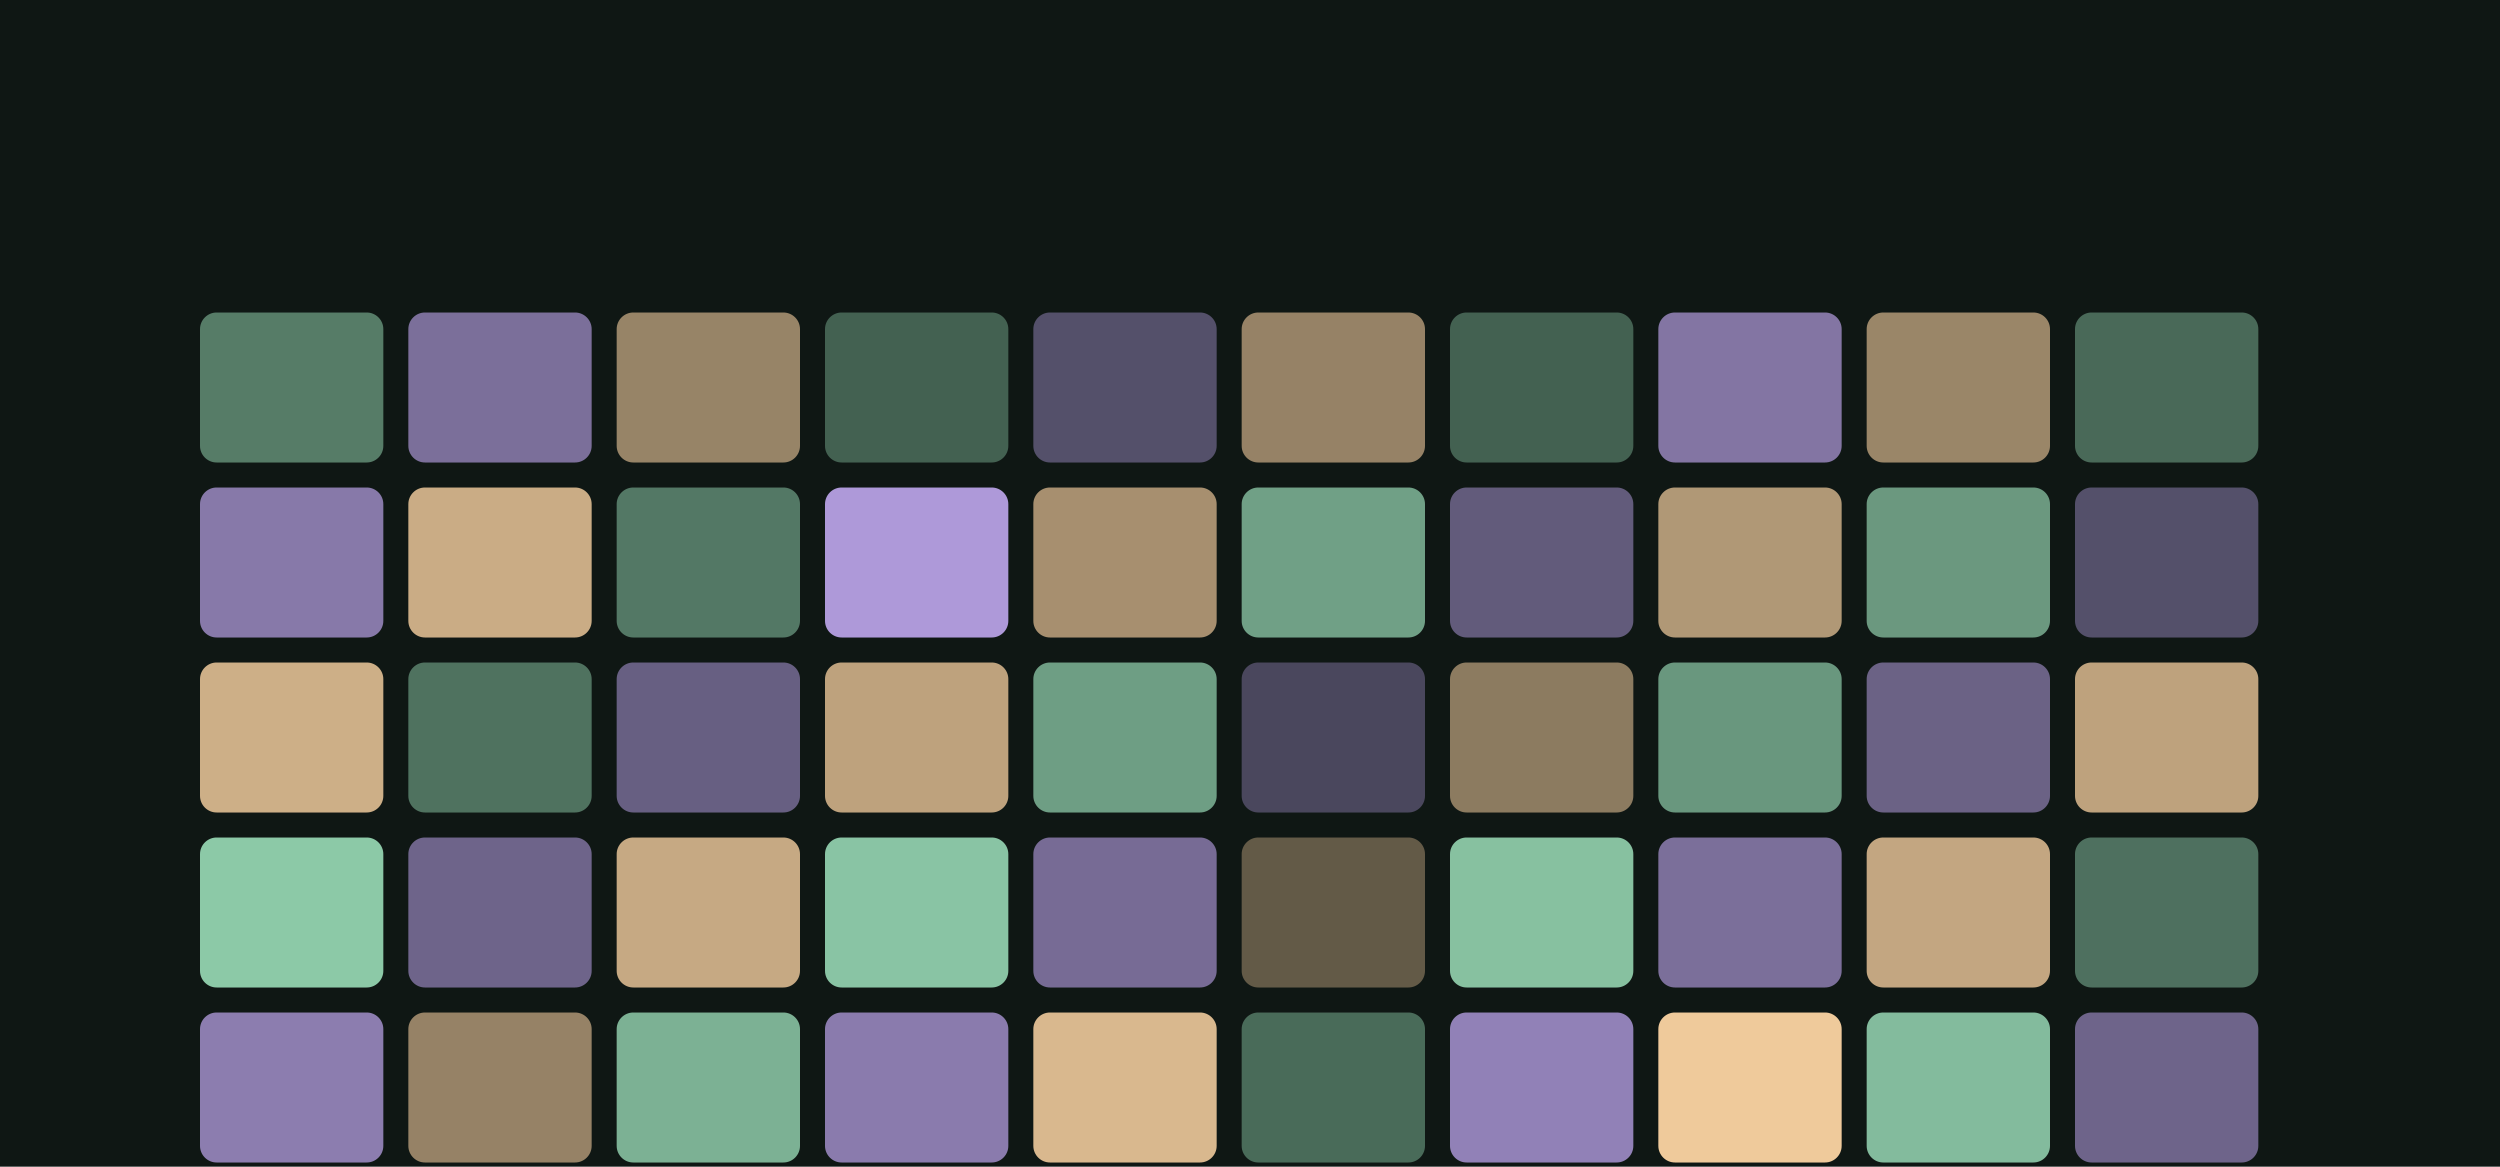
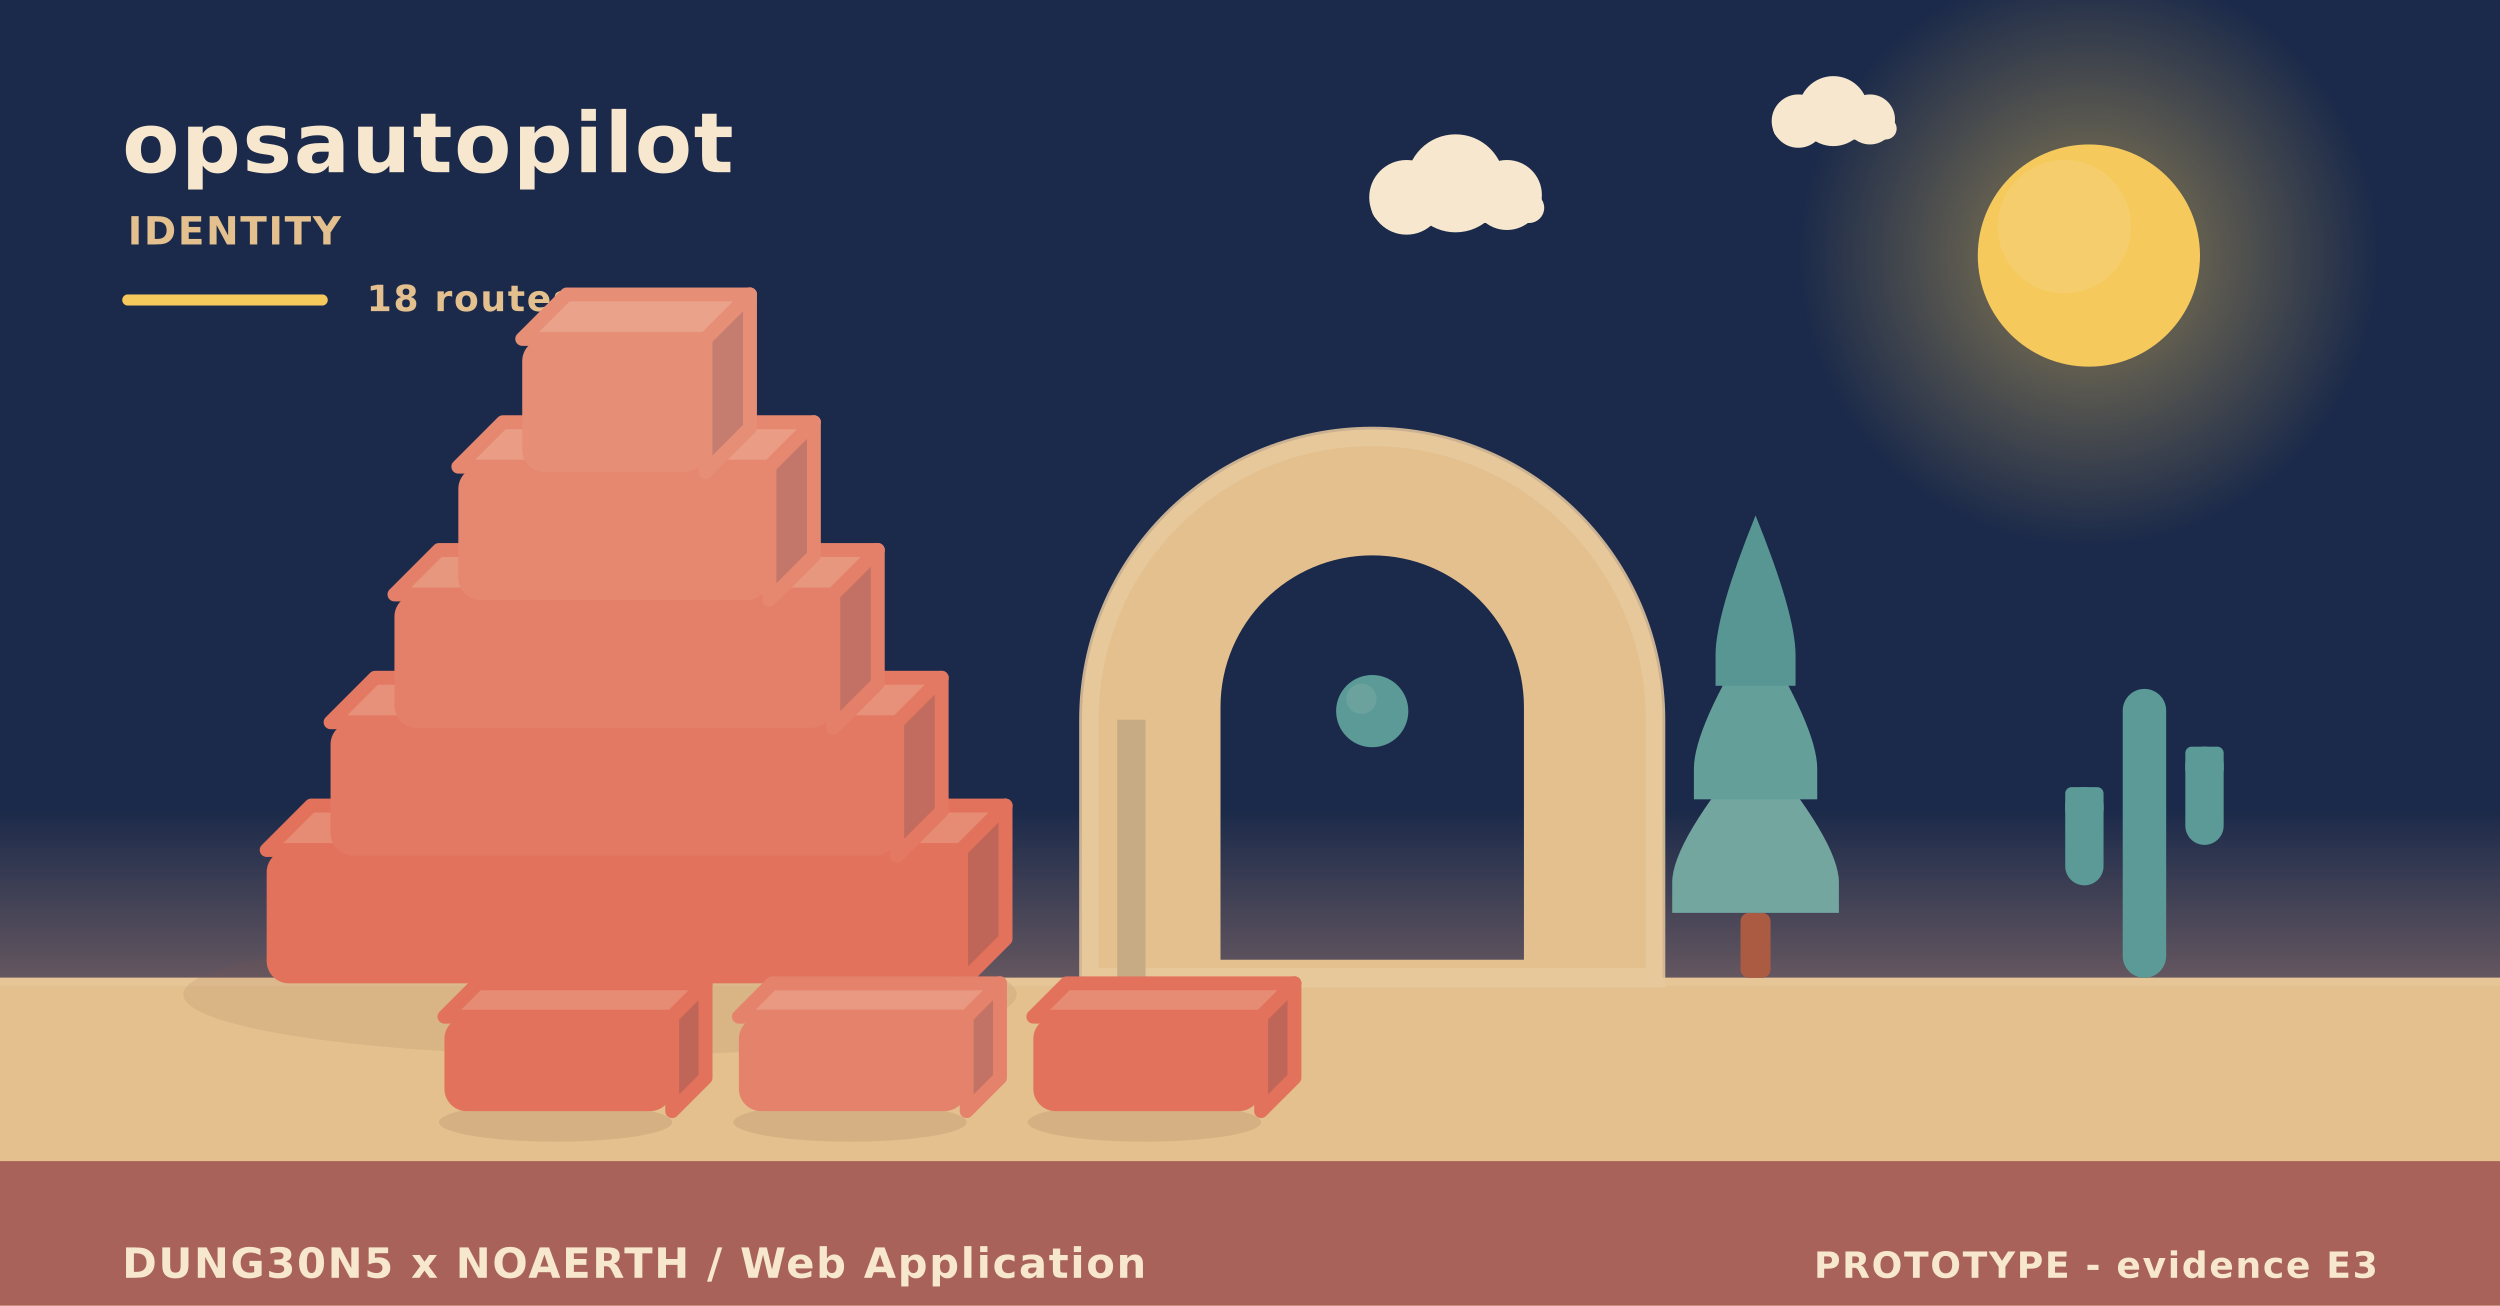
- <svg xmlns="http://www.w3.org/2000/svg" viewBox="0 0 1200 560" width="1200" height="560" role="img" aria-label="opsautopilot hero">
-   <rect width="1200" height="560" fill="#0f1714" />
-   <defs>
-     <linearGradient id="gh" x1="0" y1="0" x2="1" y2="1">
-       <stop offset="0%" stop-color="#95d5b2" />
-       <stop offset="100%" stop-color="#b8a1e6" />
-     </linearGradient>
-   </defs>
-   <rect x="96.00" y="150.00" width="88.00" height="72.00" rx="8.00" fill="#95d5b2" opacity="0.53" />
-   <rect x="196.00" y="150.00" width="88.00" height="72.00" rx="8.00" fill="#b8a1e6" opacity="0.64" />
-   <rect x="296.00" y="150.00" width="88.00" height="72.00" rx="8.00" fill="#ffd6a5" opacity="0.57" />
-   <rect x="396.00" y="150.00" width="88.00" height="72.00" rx="8.00" fill="#95d5b2" opacity="0.39" />
-   <rect x="496.00" y="150.00" width="88.00" height="72.00" rx="8.00" fill="#b8a1e6" opacity="0.41" />
-   <rect x="596.00" y="150.00" width="88.00" height="72.00" rx="8.00" fill="#ffd6a5" opacity="0.56" />
-   <rect x="696.00" y="150.00" width="88.00" height="72.00" rx="8.00" fill="#95d5b2" opacity="0.39" />
-   <rect x="796.00" y="150.00" width="88.00" height="72.00" rx="8.00" fill="#b8a1e6" opacity="0.68" />
-   <rect x="896.00" y="150.00" width="88.00" height="72.00" rx="8.00" fill="#ffd6a5" opacity="0.58" />
-   <rect x="996.00" y="150.00" width="88.00" height="72.00" rx="8.00" fill="#95d5b2" opacity="0.43" />
-   <rect x="96.00" y="234.00" width="88.00" height="72.00" rx="8.00" fill="#b8a1e6" opacity="0.71" />
-   <rect x="196.00" y="234.00" width="88.00" height="72.00" rx="8.00" fill="#ffd6a5" opacity="0.78" />
-   <rect x="296.00" y="234.00" width="88.00" height="72.00" rx="8.00" fill="#95d5b2" opacity="0.51" />
-   <rect x="396.00" y="234.00" width="88.00" height="72.00" rx="8.00" fill="#b8a1e6" opacity="0.94" />
-   <rect x="496.00" y="234.00" width="88.00" height="72.00" rx="8.00" fill="#ffd6a5" opacity="0.63" />
-   <rect x="596.00" y="234.00" width="88.00" height="72.00" rx="8.00" fill="#95d5b2" opacity="0.72" />
-   <rect x="696.00" y="234.00" width="88.00" height="72.00" rx="8.00" fill="#b8a1e6" opacity="0.49" />
-   <rect x="796.00" y="234.00" width="88.00" height="72.00" rx="8.00" fill="#ffd6a5" opacity="0.67" />
-   <rect x="896.00" y="234.00" width="88.00" height="72.00" rx="8.00" fill="#95d5b2" opacity="0.68" />
-   <rect x="996.00" y="234.00" width="88.00" height="72.00" rx="8.00" fill="#b8a1e6" opacity="0.41" />
-   <rect x="96.00" y="318.00" width="88.00" height="72.00" rx="8.00" fill="#ffd6a5" opacity="0.79" />
-   <rect x="196.00" y="318.00" width="88.00" height="72.00" rx="8.00" fill="#95d5b2" opacity="0.48" />
-   <rect x="296.00" y="318.00" width="88.00" height="72.00" rx="8.00" fill="#b8a1e6" opacity="0.52" />
-   <rect x="396.00" y="318.00" width="88.00" height="72.00" rx="8.00" fill="#ffd6a5" opacity="0.73" />
-   <rect x="496.00" y="318.00" width="88.00" height="72.00" rx="8.00" fill="#95d5b2" opacity="0.71" />
-   <rect x="596.00" y="318.00" width="88.00" height="72.00" rx="8.00" fill="#b8a1e6" opacity="0.35" />
-   <rect x="696.00" y="318.00" width="88.00" height="72.00" rx="8.00" fill="#ffd6a5" opacity="0.52" />
-   <rect x="796.00" y="318.00" width="88.00" height="72.00" rx="8.00" fill="#95d5b2" opacity="0.67" />
-   <rect x="896.00" y="318.00" width="88.00" height="72.00" rx="8.00" fill="#b8a1e6" opacity="0.54" />
-   <rect x="996.00" y="318.00" width="88.00" height="72.00" rx="8.00" fill="#ffd6a5" opacity="0.73" />
-   <rect x="96.00" y="402.00" width="88.00" height="72.00" rx="8.00" fill="#95d5b2" opacity="0.93" />
-   <rect x="196.00" y="402.00" width="88.00" height="72.00" rx="8.00" fill="#b8a1e6" opacity="0.56" />
-   <rect x="296.00" y="402.00" width="88.00" height="72.00" rx="8.00" fill="#ffd6a5" opacity="0.76" />
-   <rect x="396.00" y="402.00" width="88.00" height="72.00" rx="8.00" fill="#95d5b2" opacity="0.91" />
-   <rect x="496.00" y="402.00" width="88.00" height="72.00" rx="8.00" fill="#b8a1e6" opacity="0.61" />
-   <rect x="596.00" y="402.00" width="88.00" height="72.00" rx="8.00" fill="#ffd6a5" opacity="0.35" />
-   <rect x="696.00" y="402.00" width="88.00" height="72.00" rx="8.00" fill="#95d5b2" opacity="0.89" />
-   <rect x="796.00" y="402.00" width="88.00" height="72.00" rx="8.00" fill="#b8a1e6" opacity="0.64" />
-   <rect x="896.00" y="402.00" width="88.00" height="72.00" rx="8.00" fill="#ffd6a5" opacity="0.75" />
-   <rect x="996.00" y="402.00" width="88.00" height="72.00" rx="8.00" fill="#95d5b2" opacity="0.47" />
-   <rect x="96.00" y="486.00" width="88.00" height="72.00" rx="8.00" fill="#b8a1e6" opacity="0.74" />
-   <rect x="196.00" y="486.00" width="88.00" height="72.00" rx="8.00" fill="#ffd6a5" opacity="0.56" />
-   <rect x="296.00" y="486.00" width="88.00" height="72.00" rx="8.00" fill="#95d5b2" opacity="0.81" />
-   <rect x="396.00" y="486.00" width="88.00" height="72.00" rx="8.00" fill="#b8a1e6" opacity="0.73" />
-   <rect x="496.00" y="486.00" width="88.00" height="72.00" rx="8.00" fill="#ffd6a5" opacity="0.84" />
-   <rect x="596.00" y="486.00" width="88.00" height="72.00" rx="8.00" fill="#95d5b2" opacity="0.44" />
-   <rect x="696.00" y="486.00" width="88.00" height="72.00" rx="8.00" fill="#b8a1e6" opacity="0.77" />
-   <rect x="796.00" y="486.00" width="88.00" height="72.00" rx="8.00" fill="#ffd6a5" opacity="0.93" />
-   <rect x="896.00" y="486.00" width="88.00" height="72.00" rx="8.00" fill="#95d5b2" opacity="0.86" />
-   <rect x="996.00" y="486.00" width="88.00" height="72.00" rx="8.00" fill="#b8a1e6" opacity="0.56" />
+ <svg xmlns="http://www.w3.org/2000/svg" width="900" height="470" viewBox="0 0 900 470" role="img" aria-label="opsautopilot - identity">
+   <linearGradient id="skyh" x1="0" y1="0" x2="0" y2="1">
+     <stop offset="0" stop-color="#1b2a4a" />
+     <stop offset="0.62" stop-color="#1b2a4a" />
+     <stop offset="1" stop-color="#f3ad8a" />
+   </linearGradient>
+   <rect width="900" height="470" fill="url(#skyh)" />
+   <radialGradient id="sunh">
+     <stop offset="0.35" stop-color="#f5c95c" stop-opacity="0.34" />
+     <stop offset="1" stop-color="#f5c95c" stop-opacity="0" />
+   </radialGradient>
+   <circle cx="752" cy="92" r="104" fill="url(#sunh)" />
+   <circle cx="752" cy="92" r="40" fill="#f5c95c" />
+   <circle cx="743.2" cy="81.6" r="24" fill="#f5d27e" opacity="0.5" />
+   <g>
+     <circle cx="524" cy="66" r="17.64" fill="#f6e7ce" />
+     <circle cx="506.36" cy="71.04" r="13.44" fill="#f6e7ce" />
+     <circle cx="542.48" cy="70.2" r="12.6" fill="#f6e7ce" />
+     <rect x="493.76" y="69.36" width="62.16" height="10.92" rx="5.46" fill="#f6e7ce" />
+   </g>
+   <g>
+     <circle cx="660" cy="40" r="12.6" fill="#f6e7ce" />
+     <circle cx="647.4" cy="43.6" r="9.6" fill="#f6e7ce" />
+     <circle cx="673.2" cy="43" r="9" fill="#f6e7ce" />
+     <rect x="638.4" y="42.4" width="44.4" height="7.8" rx="3.9" fill="#f6e7ce" />
+   </g>
+   <rect x="0" y="352" width="900" height="118" fill="#e3c08d" />
+   <rect x="0" y="352" width="900" height="3" fill="#e6c596" />
+   <text x="44" y="62" font-family="Verdana,DejaVu Sans,sans-serif" font-size="30" font-weight="700" letter-spacing="0.6" fill="#f6e7ce" text-anchor="start">opsautopilot</text>
+   <text x="46" y="88" font-family="Verdana,DejaVu Sans,sans-serif" font-size="14" font-weight="700" letter-spacing="0.6" fill="#e3c08d" text-anchor="start">IDENTITY</text>
+   <rect x="44" y="106" width="74" height="4" rx="2" fill="#f5c95c" />
+   <text x="132" y="112" font-family="Verdana,DejaVu Sans,sans-serif" font-size="13" font-weight="700" letter-spacing="0.6" fill="#e3c08d" text-anchor="start">18 routes</text>
+   <ellipse cx="216" cy="358" rx="150" ry="22" fill="rgba(138,90,68,0.11)" />
+   <path d="M96,306 L346,306 L362,290 L112,290 Z" fill="#e68c74" stroke="#e2725b" stroke-width="5" stroke-linejoin="round" />
+   <path d="M346,306 L362,290 L362,338 L346,354 Z" fill="#c06658" stroke="#e2725b" stroke-width="5" stroke-linejoin="round" />
+   <rect x="96" y="306" width="250" height="48" rx="8" fill="#e2725b" />
+   <path d="M119,260 L323,260 L339,244 L135,244 Z" fill="#e7917a" stroke="#e37962" stroke-width="5" stroke-linejoin="round" />
+   <path d="M323,260 L339,244 L339,292 L323,308 Z" fill="#c16c5e" stroke="#e37962" stroke-width="5" stroke-linejoin="round" />
+   <rect x="119" y="260" width="204" height="48" rx="8" fill="#e37962" />
+   <path d="M142,214 L300,214 L316,198 L158,198 Z" fill="#e8977f" stroke="#e48069" stroke-width="5" stroke-linejoin="round" />
+   <path d="M300,214 L316,198 L316,246 L300,262 Z" fill="#c27164" stroke="#e48069" stroke-width="5" stroke-linejoin="round" />
+   <rect x="142" y="214" width="158" height="48" rx="8" fill="#e48069" />
+   <path d="M165,168 L277,168 L293,152 L181,152 Z" fill="#ea9c85" stroke="#e68770" stroke-width="5" stroke-linejoin="round" />
+   <path d="M277,168 L293,152 L293,200 L277,216 Z" fill="#c3776a" stroke="#e68770" stroke-width="5" stroke-linejoin="round" />
+   <rect x="165" y="168" width="112" height="48" rx="8" fill="#e68770" />
+   <path d="M188,122 L254,122 L270,106 L204,106 Z" fill="#eaa28a" stroke="#e78e77" stroke-width="5" stroke-linejoin="round" />
+   <path d="M254,122 L270,106 L270,154 L254,170 Z" fill="#c47d6f" stroke="#e78e77" stroke-width="5" stroke-linejoin="round" />
+   <rect x="188" y="122" width="66" height="48" rx="8" fill="#e78e77" />
+   <path d="M392,352 L392,259.12 A102,102 0 0 1 596,259.12 L596,352 Z M436.88,348 L436.88,254.55 A57.12,57.12 0 0 1 551.12,254.55 L551.12,348 Z" fill="#e3c08d" fill-rule="evenodd" stroke="#e3c08d" stroke-width="5" stroke-linejoin="round" />
+   <path d="M392,352 L392,259.12 A102,102 0 0 1 596,259.12 L596,352 Z" fill="none" stroke="#e8c99d" stroke-width="7" stroke-linecap="round" opacity="0.85" />
+   <rect x="402.2" y="259.12" width="10.2" height="92.88" fill="#c7ab84" />
+   <circle cx="494" cy="256" r="13" fill="#5b9a97" />
+   <circle cx="490.1" cy="251.58" r="5.46" fill="#7aa9a2" opacity="0.55" />
+   <rect x="626.6" y="328.64" width="10.8" height="23.36" rx="3" fill="#ac5b43" />
+   <path d="M632,267.32 Q602,302.89 602,317.6 Q602,328.64 602,328.64 L662,328.64 Q662,328.64 662,317.6 Q662,302.89 632,267.32 Z" fill="#74a6a0" />
+   <path d="M632,226.44 Q609.8,262.01 609.8,276.72 Q609.8,287.76 609.8,287.76 L654.2,287.76 Q654.2,287.76 654.2,276.72 Q654.2,262.01 632,226.44 Z" fill="#649f9a" />
+   <path d="M632,185.56 Q617.6,221.13 617.6,235.84 Q617.6,246.88 617.6,246.88 L646.4,246.88 Q646.4,246.88 646.4,235.84 Q646.4,221.13 632,185.56 Z" fill="#589694" />
+   <rect x="764.18" y="248" width="15.64" height="104" rx="7.82" fill="#5b9a97" />
+   <rect x="743.48" y="283.36" width="13.8" height="35.36" rx="6.9" fill="#5b9a97" />
+   <rect x="743.48" y="283.36" width="13.8" height="10.4" rx="2.3" fill="#5b9a97" />
+   <rect x="786.72" y="268.8" width="13.8" height="35.36" rx="6.9" fill="#5b9a97" />
+   <rect x="786.72" y="268.8" width="13.8" height="10.4" rx="2.3" fill="#5b9a97" />
+   <ellipse cx="200" cy="404" rx="42" ry="7" fill="rgba(138,90,68,0.15)" />
+   <path d="M160,366 L242,366 L254,354 L172,354 Z" fill="#e68c74" stroke="#e2725b" stroke-width="5" stroke-linejoin="round" />
+   <path d="M242,366 L254,354 L254,388 L242,400 Z" fill="#c06658" stroke="#e2725b" stroke-width="5" stroke-linejoin="round" />
+   <rect x="160" y="366" width="82" height="34" rx="8" fill="#e2725b" />
+   <ellipse cx="306" cy="404" rx="42" ry="7" fill="rgba(138,90,68,0.15)" />
+   <path d="M266,366 L348,366 L360,354 L278,354 Z" fill="#e99881" stroke="#e5826b" stroke-width="5" stroke-linejoin="round" />
+   <path d="M348,366 L360,354 L360,388 L348,400 Z" fill="#c37365" stroke="#e5826b" stroke-width="5" stroke-linejoin="round" />
+   <rect x="266" y="366" width="82" height="34" rx="8" fill="#e5826b" />
+   <ellipse cx="412" cy="404" rx="42" ry="7" fill="rgba(138,90,68,0.15)" />
+   <path d="M372,366 L454,366 L466,354 L384,354 Z" fill="#e68c74" stroke="#e2725b" stroke-width="5" stroke-linejoin="round" />
+   <path d="M454,366 L466,354 L466,388 L454,400 Z" fill="#c06658" stroke="#e2725b" stroke-width="5" stroke-linejoin="round" />
+   <rect x="372" y="366" width="82" height="34" rx="8" fill="#e2725b" />
+   <rect x="0" y="418" width="900" height="52" rx="0" fill="#a65c56" opacity="0.94" />
+   <text x="44" y="460" font-family="Verdana,DejaVu Sans,sans-serif" font-size="15" font-weight="700" letter-spacing="0.6" fill="#f6e7ce" text-anchor="start">DUNG30N5 x NOAERTH  /  Web Application</text>
+   <text x="856" y="460" font-family="Verdana,DejaVu Sans,sans-serif" font-size="13" font-weight="700" letter-spacing="0.6" fill="#f6e7ce" text-anchor="end">PROTOTYPE  -  evidence E3</text>
</svg>
